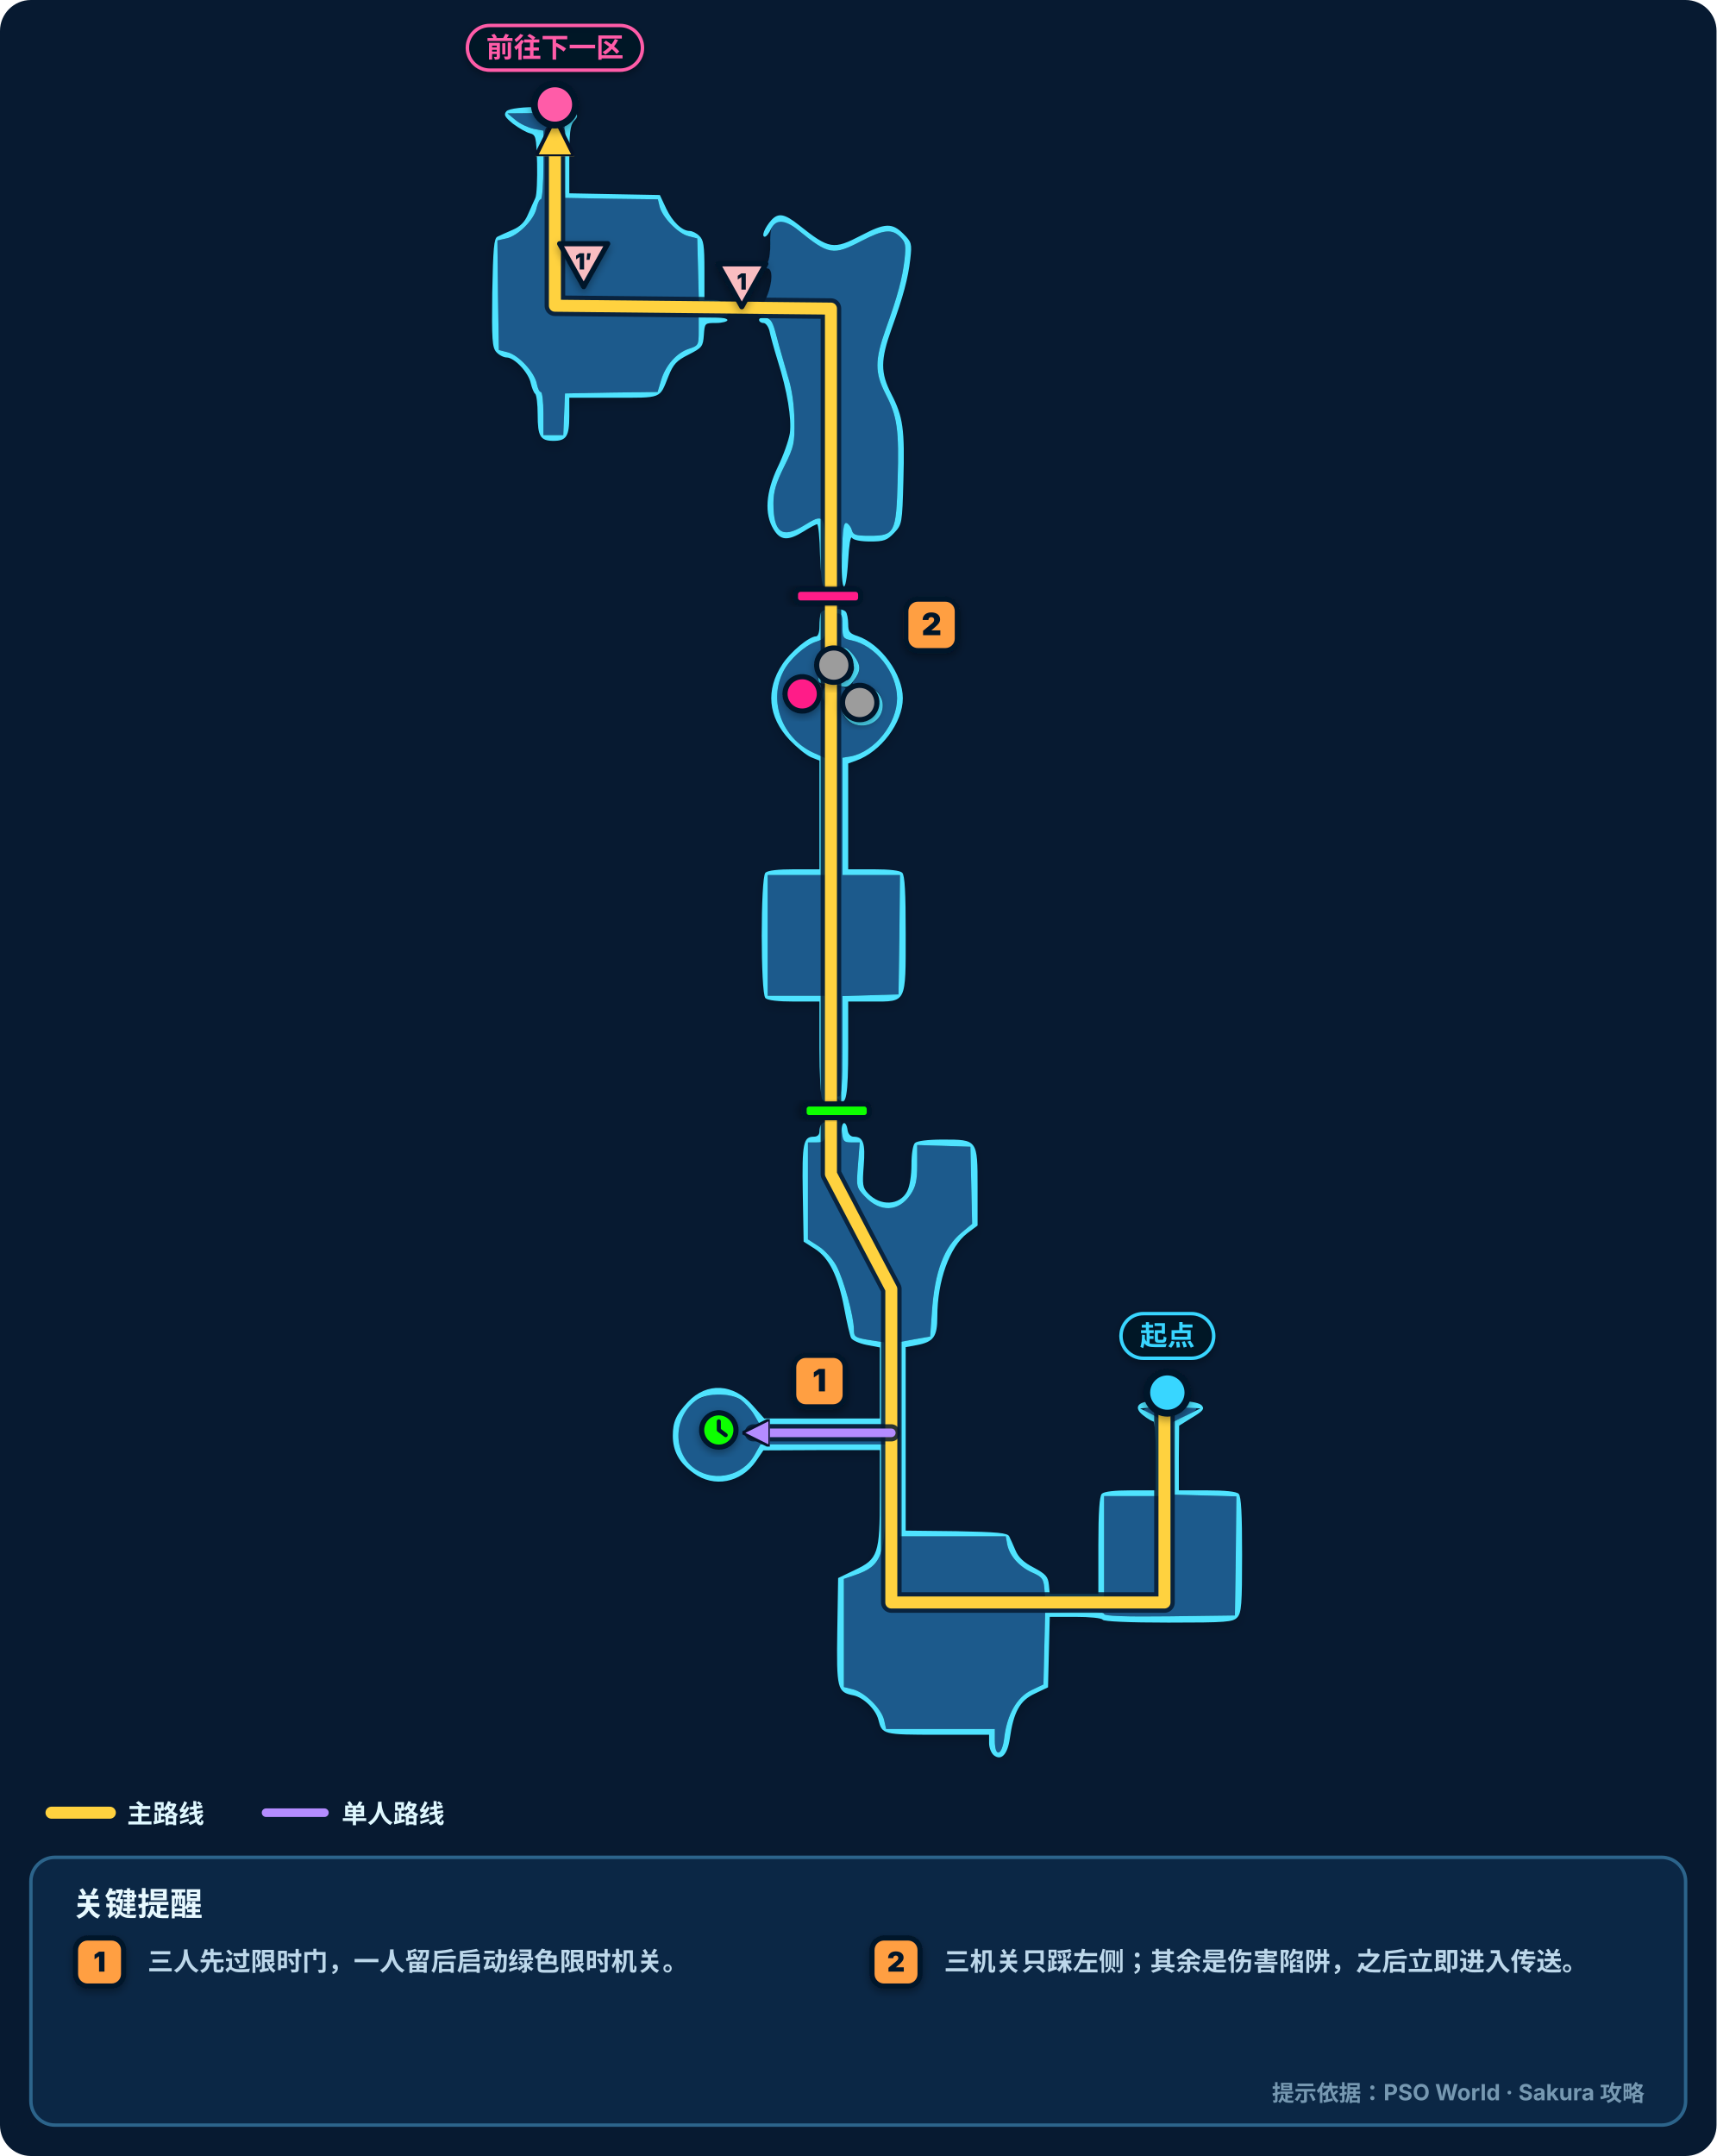
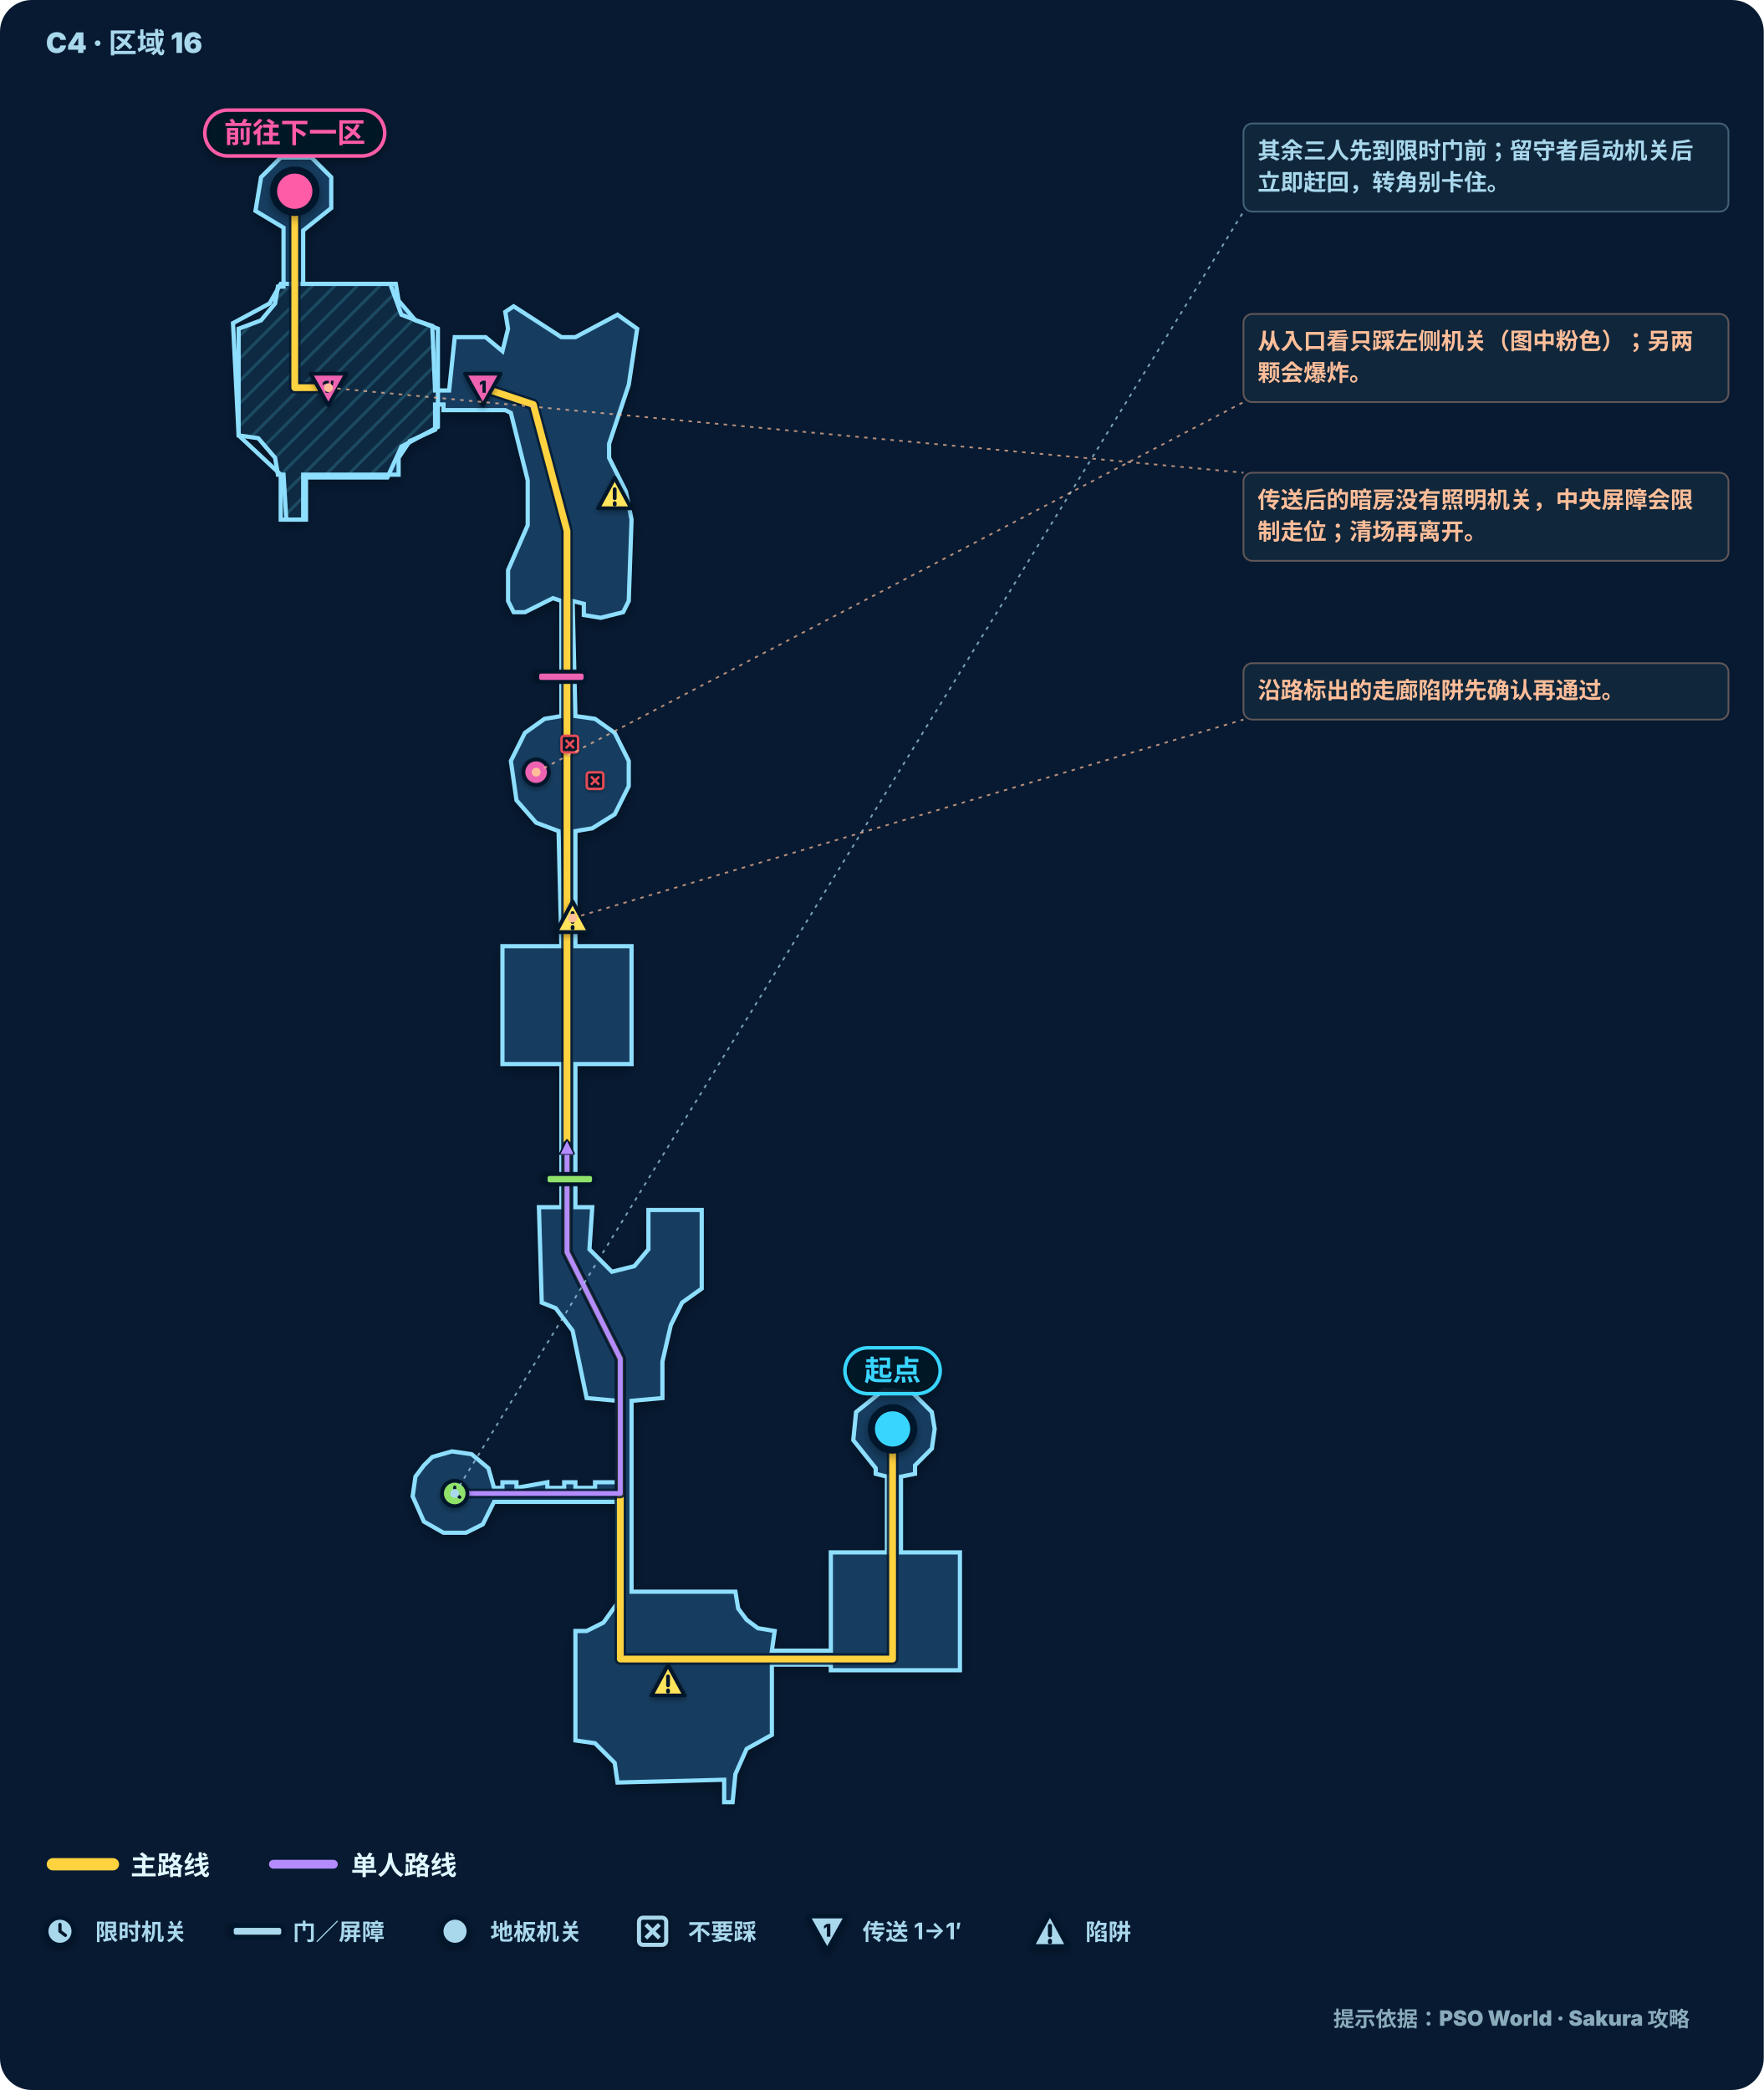
- <svg xmlns="http://www.w3.org/2000/svg" viewBox="0 0 1000 1256" role="img" aria-labelledby="title desc" shape-rendering="geometricPrecision">
+ <svg xmlns="http://www.w3.org/2000/svg" viewBox="0 0 1000 1185" role="img" aria-labelledby="title desc" shape-rendering="geometricPrecision">
  <defs>
    <filter id="shadow" x="-30%" y="-30%" width="160%" height="160%">
      <feDropShadow dx="0" dy="2" stdDeviation="2.5" flood-color="#000" flood-opacity=".35" />
    </filter>
-     <pattern id="dark-hatch" width="5.97" height="5.97" patternUnits="userSpaceOnUse" patternTransform="rotate(45)">
-       <rect width="5.97" height="5.97" fill="#000" fill-opacity=".25" />
-       <path d="M0 0V5.97" stroke="#4fe3ff" stroke-opacity=".25" stroke-width="1.791" />
+     <pattern id="dark-hatch" width="6.284" height="6.284" patternUnits="userSpaceOnUse" patternTransform="rotate(45)">
+       <rect width="6.284" height="6.284" fill="#000" fill-opacity=".25" />
+       <path d="M0 0V6.284" stroke="#4fe3ff" stroke-opacity=".25" stroke-width="1.885" />
    </pattern>
    <marker id="arrow-main" viewBox="0 0 10 10" refX="6" refY="5" markerWidth="3.2" markerHeight="3.2" orient="auto-start-reverse">
      <path d="M0 0 10 5 0 10Z" fill="#ffd23f" stroke="#061329" stroke-width="1" />
    </marker>
    <marker id="arrow-split" viewBox="0 0 10 10" refX="6" refY="5" markerWidth="3.2" markerHeight="3.2" orient="auto-start-reverse">
      <path d="M0 0 10 5 0 10Z" fill="#f5f7ff" stroke="#061329" stroke-width="1" />
    </marker>
    <marker id="arrow-solo" viewBox="0 0 10 10" refX="6" refY="5" markerWidth="3.2" markerHeight="3.2" orient="auto-start-reverse">
      <path d="M0 0 10 5 0 10Z" fill="#b48cff" stroke="#061329" stroke-width="1" />
    </marker>
  </defs>
-   <rect width="1000" height="1256" rx="18" fill="#071a31" />
-   <g transform="translate(237.856 24) scale(1.67504)">
+   <rect width="1000" height="1185" rx="18" fill="#071a31" />
+   <text x="26" y="30" text-anchor="start" fill="#a9d8ed" font-family="system-ui,-apple-system,sans-serif" font-size="16" font-weight="900">C4 · 区域 16</text>
+   <g transform="translate(85.9631 75) scale(1.59129)">
    <g filter="url(#shadow)">
-       <g transform="translate(0,597) scale(0.1,-0.1)" fill="#1f5a8c" stroke="none">
-         <path d="M374 5695 c16 -13 44 -26 63 -30 l33 -6 0 -119 c0 -66 -4 -120 -9 -120 -5 0 -11 -14 -15 -31 -8 -40 -65 -97 -105 -105 l-31 -7 2 -190 3 -191 31 -8 c38 -10 93 -69 101 -109 3 -16 9 -29 14 -29 5 0 9 -34 9 -75 l0 -75 35 0 34 0 3 73 3 72 161 3 161 2 12 40 c15 52 54 96 96 110 34 11 35 13 35 61 l0 49 50 0 c28 0 50 4 50 8 0 18 -26 32 -62 32 l-37 0 -3 117 -3 117 -31 8 c-36 9 -91 66 -100 103 l-6 25 -162 2 -161 3 -3 133 c-2 111 0 133 13 138 40 16 5 24 -97 24 l-113 -1 29 -24z M1270 5335 c-8 -9 -12 -37 -11 -66 1 -27 -3 -58 -9 -69 -6 -11 -7 -20 -2 -20 30 0 12 -95 -26 -142 -16 -19 -17 -17 32 -32 7 -3 21 -33 29 -68 9 -35 25 -94 37 -133 15 -46 22 -99 23 -155 1 -79 -1 -90 -36 -160 -28 -57 -37 -86 -37 -127 0 -102 30 -124 105 -78 71 44 72 42 79 -107 3 -73 6 -145 6 -160 1 -21 6 -28 20 -28 14 0 19 7 20 28 0 15 3 84 6 154 5 98 9 125 19 122 7 -3 15 -14 18 -25 4 -16 14 -19 61 -19 88 0 93 9 98 193 5 177 -1 221 -42 300 -38 74 -38 118 1 227 41 114 57 174 65 241 5 49 4 59 -15 78 -29 29 -58 26 -135 -14 -98 -51 -111 -49 -218 36 -45 36 -72 43 -88 24z M1450 3936 c0 -41 -2 -45 -33 -55 -38 -13 -91 -61 -112 -102 -54 -103 -5 -234 105 -284 l40 -18 0 -204 0 -203 -100 0 -100 0 0 -210 0 -210 100 0 100 0 0 -168 c0 -92 4 -181 8 -197 6 -18 5 -53 -2 -87 -10 -54 -12 -58 -38 -58 l-28 0 0 -168 0 -169 37 -24 c21 -13 49 -44 62 -68 25 -46 61 -176 61 -223 0 -24 4 -27 53 -35 l52 -8 3 -143 3 -142 -220 0 -219 0 -20 34 c-29 49 -66 70 -122 70 -82 0 -140 -59 -140 -142 0 -55 21 -95 63 -121 68 -42 161 -18 200 50 l22 39 218 0 217 0 0 -170 c0 -218 -13 -253 -107 -285 l-38 -13 0 -188 0 -188 32 -8 c42 -11 99 -68 108 -107 l7 -31 189 0 189 0 0 -40 c0 -62 26 -53 33 12 10 79 44 139 94 163 l42 20 3 125 3 125 103 3 c66 2 102 -1 102 -8 0 -7 73 -10 228 -8 l227 3 3 207 2 207 -107 3 -108 3 -3 128 -3 127 27 10 c14 6 35 17 47 25 18 13 10 14 -82 14 -103 -1 -115 -6 -61 -29 l30 -12 0 -134 0 -134 -100 0 -100 0 0 -180 0 -181 -102 3 -103 3 -3 36 c-3 31 -8 38 -42 53 -45 20 -79 58 -87 98 l-5 28 -184 0 -184 0 0 338 0 338 53 10 52 9 6 85 c10 142 42 226 104 277 l36 30 -3 134 -3 134 -92 3 -93 3 0 -69 c0 -55 -5 -76 -23 -103 -41 -61 -106 -64 -160 -6 -29 31 -29 33 -23 109 l6 78 -28 0 c-28 0 -30 3 -37 53 -11 70 -12 107 -2 107 4 0 7 79 7 175 l0 174 98 3 97 3 3 208 2 207 -100 0 -100 0 0 204 0 204 30 5 c83 17 160 114 160 202 0 89 -75 184 -158 201 -30 6 -32 9 -32 50 0 42 -1 44 -30 44 -29 0 -30 -2 -30 -44z m99 -102 c25 -32 26 -52 5 -82 -15 -21 -14 -22 20 -22 45 0 76 -29 76 -70 0 -40 -31 -70 -73 -70 -55 0 -88 53 -63 102 14 26 13 27 -16 37 -38 14 -58 14 -38 1 9 -6 10 -10 3 -10 -6 0 -14 -12 -16 -27 -4 -27 -4 -26 -6 4 0 17 -5 34 -10 37 -4 3 -8 25 -7 48 1 42 2 43 44 52 23 5 42 13 42 17 0 17 19 9 39 -17z" />
+       <g id="c4-floor" data-source="PSO World area_16.png">
+         <defs>
+           <clipPath id="c4-floor-clip">
+             <path d="M46 9L39 16L37 28L47 34L47 55L45 55L44 61L39 67L31 70L31 108L38 109L44 116L45 122L47 122L48 138L54 138L54 122L88 122L88 116L92 110L101 106L101 97L104 97L104 99L126 99L128 100L134 124L134 140L127 156L127 167L129 171L133 171L143 166L146 167L146 208L140 209L133 214L128 224L130 238L137 246L145 249L146 290L125 290L125 332L146 332L146 383L138 383L139 417L144 419L150 427L155 451L166 452L166 481L158 481L158 483L151 483L151 481L147 481L147 483L141 483L141 481L130 483L130 481L125 481L125 483L122 483L120 476L114 471L107 470L100 472L97 475L94 479L93 486L97 495L104 499L112 499L118 496L122 488L166 488L166 524L161 531L155 534L151 534L151 573L158 574L165 581L166 588L204 587L204 595L207 595L208 585L212 576L221 571L221 546L242 546L242 548L288 548L288 506L267 506L267 479L272 478L272 475L278 469L279 462L278 456L271 449L261 448L251 456L250 466L258 476L258 478L262 479L262 506L242 506L242 541L221 541L222 534L216 533L212 530L209 526L208 520L171 520L171 452L182 451L182 438L185 425L189 417L196 412L196 384L177 384L177 398L172 404L164 406L156 398L157 383L151 383L151 332L171 332L171 290L151 290L151 249L157 248L165 243L170 233L170 224L165 214L158 209L151 208L150 167L154 168L154 172L160 173L168 171L170 167L171 138L169 128L163 116L163 111L170 90L173 70L166 65L151 73L146 73L129 62L126 64L127 70L125 78L119 73L108 73L106 92L101 92L100 69L94 67L88 60L87 54L54 54L54 35L64 27L64 16L57 9Z" clip-rule="evenodd" />
+           </clipPath>
+           <pattern id="c4-dark-hatch" width="8" height="8" patternUnits="userSpaceOnUse">
+             <path d="M-2 2L2-2M0 8L8 0M6 10L10 6" fill="none" stroke="#4fe3ff" stroke-opacity=".18" stroke-width="1" />
+           </pattern>
+         </defs>
+         <path d="M46 9L39 16L37 28L47 34L47 55L45 55L44 61L39 67L31 70L31 108L38 109L44 116L45 122L47 122L48 138L54 138L54 122L88 122L88 116L92 110L101 106L101 97L104 97L104 99L126 99L128 100L134 124L134 140L127 156L127 167L129 171L133 171L143 166L146 167L146 208L140 209L133 214L128 224L130 238L137 246L145 249L146 290L125 290L125 332L146 332L146 383L138 383L139 417L144 419L150 427L155 451L166 452L166 481L158 481L158 483L151 483L151 481L147 481L147 483L141 483L141 481L130 483L130 481L125 481L125 483L122 483L120 476L114 471L107 470L100 472L97 475L94 479L93 486L97 495L104 499L112 499L118 496L122 488L166 488L166 524L161 531L155 534L151 534L151 573L158 574L165 581L166 588L204 587L204 595L207 595L208 585L212 576L221 571L221 546L242 546L242 548L288 548L288 506L267 506L267 479L272 478L272 475L278 469L279 462L278 456L271 449L261 448L251 456L250 466L258 476L258 478L262 479L262 506L242 506L242 541L221 541L222 534L216 533L212 530L209 526L208 520L171 520L171 452L182 451L182 438L185 425L189 417L196 412L196 384L177 384L177 398L172 404L164 406L156 398L157 383L151 383L151 332L171 332L171 290L151 290L151 249L157 248L165 243L170 233L170 224L165 214L158 209L151 208L150 167L154 168L154 172L160 173L168 171L170 167L171 138L169 128L163 116L163 111L170 90L173 70L166 65L151 73L146 73L129 62L126 64L127 70L125 78L119 73L108 73L106 92L101 92L100 69L94 67L88 60L87 54L54 54L54 35L64 27L64 16L57 9Z" fill="#173d60" fill-rule="evenodd" />
+         <g id="c4-dark-rooms" clip-path="url(#c4-floor-clip)">
+           <path d="M29 68L42 61L46 54L85 54L89 65L102 70L102 105L89 112L84 123L55 123L55 138L46 138L46 122L31 108Z" fill="#102b42" />
+           <path d="M29 68L42 61L46 54L85 54L89 65L102 70L102 105L89 112L84 123L55 123L55 138L46 138L46 122L31 108Z" fill="url(#c4-dark-hatch)" />
+         </g>
      </g>
    </g>
-     <g transform="translate(0,597) scale(0.1,-0.1)" fill="#4fe3ff" stroke="none">
-       <path d="M341 5726 c-10 -12 -5 -20 23 -43 20 -15 46 -30 58 -33 22 -6 23 -11 26 -105 1 -55 -1 -109 -6 -120 -5 -11 -17 -37 -26 -58 -11 -26 -27 -42 -53 -53 -21 -9 -45 -20 -53 -24 -12 -6 -15 -40 -18 -195 -2 -164 0 -190 14 -206 10 -11 26 -19 36 -19 27 0 77 -53 84 -90 4 -17 11 -33 15 -36 5 -3 9 -36 9 -73 0 -75 9 -91 55 -91 45 0 55 16 55 87 l0 63 154 0 c171 0 159 -5 191 75 17 42 28 54 70 75 47 24 50 28 53 68 3 42 3 42 43 42 21 0 39 5 39 10 0 6 -22 10 -50 10 l-50 0 0 -49 c0 -48 -1 -50 -35 -61 -42 -14 -81 -58 -96 -110 l-12 -40 -161 -2 -161 -3 -3 -72 -3 -73 -34 0 -35 0 0 75 c0 41 -4 75 -9 75 -5 0 -11 13 -14 29 -8 40 -63 99 -101 109 l-31 8 -3 191 -2 190 31 7 c40 8 97 65 105 105 4 17 10 31 15 31 5 0 9 54 9 120 l0 119 -33 6 c-19 4 -47 17 -63 30 l-29 24 113 1 c102 0 137 -8 97 -24 -13 -5 -15 -27 -13 -138 l3 -133 161 -3 162 -2 6 -25 c9 -37 64 -94 100 -103 l31 -8 3 -117 3 -117 39 0 c22 0 40 5 40 10 0 6 -13 10 -30 10 l-30 0 0 103 c0 88 -3 106 -18 120 -10 10 -25 17 -33 17 -27 0 -60 32 -82 78 l-22 47 -158 3 -157 3 0 116 c0 94 3 120 16 135 14 14 14 20 4 33 -17 21 -222 22 -239 1z M1263 5348 c-24 -27 -36 -58 -23 -58 5 0 15 12 22 28 17 34 48 32 95 -6 106 -86 121 -88 219 -37 77 40 106 43 135 14 19 -19 20 -29 15 -78 -8 -67 -24 -127 -65 -241 -39 -109 -39 -153 -1 -227 41 -79 47 -123 42 -300 -5 -184 -10 -193 -98 -193 -47 0 -57 3 -61 19 -3 11 -11 22 -18 25 -11 4 -14 -19 -17 -110 -4 -137 14 -152 22 -18 3 51 8 84 13 77 5 -8 30 -13 64 -13 48 0 58 4 83 30 27 29 28 32 32 182 5 178 -1 222 -42 301 -38 74 -38 118 1 227 41 114 57 174 65 242 6 54 5 59 -24 88 -39 39 -64 38 -146 -5 -98 -51 -111 -49 -218 36 -49 39 -71 43 -95 17z M1220 5001 c0 -6 7 -11 15 -11 8 0 17 -12 21 -27 3 -16 16 -63 29 -105 33 -104 49 -202 42 -252 -4 -24 -22 -76 -42 -117 -42 -88 -47 -163 -15 -216 24 -40 50 -42 105 -8 22 14 43 25 47 25 4 0 9 -48 10 -107 2 -59 7 -108 13 -110 6 -2 9 40 7 117 -4 136 -6 139 -77 95 -75 -46 -105 -24 -105 78 0 41 9 70 37 127 35 70 37 81 36 160 -1 56 -8 109 -23 155 -11 39 -29 99 -38 135 -14 54 -21 66 -39 68 -13 2 -23 -1 -23 -7z M1435 3982 c-3 -7 -5 -29 -5 -48 0 -20 -5 -34 -12 -34 -24 0 -89 -54 -117 -97 -59 -89 -50 -183 25 -263 25 -26 58 -53 74 -60 l30 -12 0 -189 0 -189 -88 0 c-55 0 -92 -4 -100 -12 -17 -17 -17 -419 0 -436 8 -8 45 -12 100 -12 l88 0 0 -162 c0 -90 4 -170 10 -178 5 -8 10 -12 12 -10 2 3 2 87 0 188 l-3 182 -99 0 -100 0 0 210 0 210 100 0 100 0 0 203 0 204 -40 18 c-110 50 -159 181 -105 284 21 41 74 89 112 102 31 10 33 14 33 55 0 42 1 44 30 44 29 0 30 -2 30 -44 0 -41 2 -44 32 -50 83 -17 158 -112 158 -201 0 -88 -77 -185 -160 -202 l-30 -5 0 -204 0 -204 100 0 100 0 -2 -207 -3 -208 -97 -3 -98 -3 0 -174 c0 -130 -3 -175 -12 -175 -9 0 -9 -3 0 -12 25 -25 32 16 32 180 l0 162 83 0 c121 0 117 -8 117 236 0 142 -3 203 -12 212 -8 8 -45 12 -100 12 l-88 0 0 184 0 184 28 10 c86 31 162 132 162 217 0 84 -77 189 -157 216 -28 9 -33 15 -33 42 0 18 -4 37 -8 42 -11 16 -80 14 -87 -3z M1510 3851 c0 -4 -19 -12 -42 -17 -43 -9 -43 -9 -43 -54 0 -43 1 -45 30 -45 17 -1 40 -4 51 -8 17 -6 27 -2 43 19 26 34 26 54 0 88 -20 26 -39 34 -39 17z m40 -61 c0 -9 -6 -24 -12 -33 -11 -14 -19 -14 -55 -4 -34 9 -43 16 -43 34 0 17 7 23 35 29 19 3 38 11 42 17 8 12 33 -20 33 -43z M1444 3716 c-3 -8 -4 -23 -1 -33 3 -12 5 -9 6 9 0 14 7 29 14 31 9 4 9 6 -1 6 -7 1 -15 -5 -18 -13z M1525 3710 c-42 -46 -10 -120 52 -120 42 0 73 30 73 70 0 62 -84 95 -125 50z m93 -12 c7 -7 12 -24 12 -38 0 -35 -17 -50 -57 -50 -27 0 -35 5 -43 25 -6 16 -6 34 0 50 8 20 16 25 43 25 18 0 38 -5 45 -12z M1437 2203 c-4 -3 -7 -15 -7 -25 0 -11 -7 -18 -19 -18 -37 0 -42 -21 -39 -196 l3 -169 39 -25 c50 -32 81 -95 102 -206 9 -49 20 -96 24 -104 4 -8 28 -19 53 -24 l47 -9 0 -124 0 -123 -201 0 -201 0 -40 45 c-67 77 -159 82 -225 13 -42 -45 -53 -70 -53 -118 0 -54 22 -94 72 -130 71 -52 165 -34 217 41 l26 38 203 1 202 0 0 -160 c0 -201 -6 -219 -87 -257 l-58 -28 -3 -184 c-3 -202 0 -213 56 -224 35 -7 78 -49 87 -85 13 -51 15 -52 206 -52 l179 0 0 -29 c0 -16 7 -34 16 -42 26 -21 48 2 56 57 13 93 35 133 87 157 l46 22 3 123 3 122 89 0 c49 0 92 -4 95 -10 4 -6 91 -10 229 -10 203 0 224 2 239 18 15 16 17 46 17 218 0 142 -3 203 -12 212 -8 8 -47 12 -110 12 l-98 0 0 113 1 112 45 28 c38 23 44 30 34 42 -14 17 -110 21 -110 6 0 -6 24 -11 53 -13 l52 -3 -48 -24 -48 -23 3 -127 3 -126 108 -3 107 -3 -2 -207 -3 -207 -227 -3 c-155 -2 -228 1 -228 8 0 7 -36 10 -102 8 l-103 -3 -3 -125 -3 -125 -42 -20 c-50 -24 -84 -84 -94 -163 -7 -65 -33 -74 -33 -12 l0 40 -189 0 -189 0 -7 31 c-9 39 -66 96 -108 107 l-32 8 0 188 0 188 38 13 c94 32 107 67 107 285 l0 170 -217 0 -218 0 -22 -39 c-39 -68 -132 -92 -200 -50 -86 53 -84 188 3 245 35 23 113 23 149 0 14 -10 36 -33 47 -52 l20 -34 219 0 220 0 -3 142 -3 143 -52 8 c-49 8 -53 11 -53 35 0 47 -36 177 -61 223 -13 24 -41 55 -62 68 l-37 24 0 169 0 168 29 0 c25 0 29 4 33 35 4 34 -1 43 -15 28z M1508 2175 c4 -31 7 -35 33 -35 l29 0 -6 -78 c-6 -76 -6 -78 23 -109 54 -58 119 -55 160 6 18 27 23 48 23 103 l0 69 93 -3 92 -3 3 -134 3 -134 -36 -30 c-62 -51 -94 -135 -104 -277 l-6 -85 -52 -9 -53 -10 0 -338 0 -338 184 0 184 0 5 -28 c8 -40 42 -78 87 -98 34 -15 39 -22 42 -53 l3 -36 103 -3 102 -3 0 181 0 180 100 0 100 0 0 133 0 133 -37 20 -38 19 43 3 c53 4 56 22 3 22 -54 0 -70 -22 -35 -49 15 -12 31 -21 35 -21 5 0 9 -54 9 -120 l0 -120 -88 0 c-55 0 -92 -4 -100 -12 -8 -8 -12 -63 -12 -180 l0 -168 -84 0 -85 0 -3 32 c-3 28 -11 37 -52 59 -35 18 -54 36 -64 60 -8 19 -18 41 -22 49 -6 12 -39 15 -184 18 l-176 2 0 319 0 319 38 7 c59 11 72 29 72 99 0 125 43 243 104 290 l36 27 0 133 c0 166 0 166 -121 166 -53 0 -90 -5 -97 -12 -7 -7 -12 -39 -12 -75 0 -38 -6 -76 -15 -93 -25 -49 -93 -53 -136 -7 -19 20 -20 30 -15 96 6 78 -1 101 -35 101 -10 0 -19 9 -21 22 -5 38 -24 31 -20 -7z" />
+     <g id="c4-walls" fill="none" stroke="#8edfff" stroke-width="1.5" stroke-linejoin="miter">
+       <path d="M46 9L39 16L37 28L47 34L47 55L45 55L44 61L39 67L31 70L31 108L38 109L44 116L45 122L47 122L48 138L54 138L54 122L88 122L88 116L92 110L101 106L101 97L104 97L104 99L126 99L128 100L134 124L134 140L127 156L127 167L129 171L133 171L143 166L146 167L146 208L140 209L133 214L128 224L130 238L137 246L145 249L146 290L125 290L125 332L146 332L146 383L138 383L139 417L144 419L150 427L155 451L166 452L166 481L158 481L158 483L151 483L151 481L147 481L147 483L141 483L141 481L130 483L130 481L125 481L125 483L122 483L120 476L114 471L107 470L100 472L97 475L94 479L93 486L97 495L104 499L112 499L118 496L122 488L166 488L166 524L161 531L155 534L151 534L151 573L158 574L165 581L166 588L204 587L204 595L207 595L208 585L212 576L221 571L221 546L242 546L242 548L288 548L288 506L267 506L267 479L272 478L272 475L278 469L279 462L278 456L271 449L261 448L251 456L250 466L258 476L258 478L262 479L262 506L242 506L242 541L221 541L222 534L216 533L212 530L209 526L208 520L171 520L171 452L182 451L182 438L185 425L189 417L196 412L196 384L177 384L177 398L172 404L164 406L156 398L157 383L151 383L151 332L171 332L171 290L151 290L151 249L157 248L165 243L170 233L170 224L165 214L158 209L151 208L150 167L154 168L154 172L160 173L168 171L170 167L171 138L169 128L163 116L163 111L170 90L173 70L166 65L151 73L146 73L129 62L126 64L127 70L125 78L119 73L108 73L106 92L101 92L100 69L94 67L88 60L87 54L54 54L54 35L64 27L64 16L57 9Z" />
+       <path d="M29 68L42 61L46 54L85 54L89 65L102 70L102 105L89 112L84 123L55 123L55 138L46 138L46 122L31 108Z" />
+       <path d="" />
    </g>
-     <path d="M263 477 L263 543 L168 543 L168 434 L158 415 L147 394 L147 93 L51 92 L51 32" fill="none" stroke="#071a31" stroke-opacity=".85" stroke-width="7.164" stroke-linecap="round" stroke-linejoin="round" />
-     <path data-role="main" d="M263 477 L263 543 L168 543 L168 434 L158 415 L147 394 L147 93 L51 92 L51 32" fill="none" stroke="#ffd23f" stroke-width="4.179" stroke-linecap="round" stroke-linejoin="round" marker-end="url(#arrow-main)" />
-     <path d="M168 484 L120 484" fill="none" stroke="#071a31" stroke-opacity=".85" stroke-width="5.97" stroke-linecap="round" stroke-linejoin="round" />
-     <path data-role="solo" d="M168 484 L120 484" fill="none" stroke="#b48cff" stroke-width="2.985" stroke-linecap="round" stroke-linejoin="round" marker-end="url(#arrow-solo)" />
-     <g transform="translate(108 483) scale(0.597)" stroke="#061329" stroke-width="3" stroke-linejoin="round" filter="url(#shadow)">
-       <circle r="10" fill="#0fff00" />
+     <path d="M264 462 L264 544 L167 544 L167 437 L148 399 L148 312 L148 227 L148 142 L136 97 L118 91" fill="none" stroke="#071a31" stroke-opacity=".85" stroke-width="4.148" stroke-linecap="round" stroke-linejoin="round" />
+     <path data-role="main" d="M264 462 L264 544 L167 544 L167 437 L148 399 L148 312 L148 227 L148 142 L136 97 L118 91" fill="none" stroke="#ffd23f" stroke-width="2.419" stroke-linecap="round" stroke-linejoin="round" />
+     <path d="M63 91 L51 91 L51 21" fill="none" stroke="#071a31" stroke-opacity=".85" stroke-width="4.148" stroke-linecap="round" stroke-linejoin="round" />
+     <path data-role="main" d="M63 91 L51 91 L51 21" fill="none" stroke="#ffd23f" stroke-width="2.419" stroke-linecap="round" stroke-linejoin="round" marker-end="url(#arrow-main)" />
+     <path d="M167 485 L108 485 L167 485 L167 437 L148 399 L148 361" fill="none" stroke="#071a31" stroke-opacity=".85" stroke-width="3.456" stroke-linecap="round" stroke-linejoin="round" />
+     <path data-role="solo" d="M167 485 L108 485 L167 485 L167 437 L148 399 L148 361" fill="none" stroke="#b48cff" stroke-width="1.728" stroke-linecap="round" stroke-linejoin="round" marker-end="url(#arrow-solo)" />
+     <g transform="translate(108 485) scale(0.452463)" stroke="#061329" stroke-width="3" stroke-linejoin="round" filter="url(#shadow)">
+       <circle r="10" fill="#8ee26b" />
      <path d="M0-5V0l4 3" fill="none" stroke="#061329" stroke-width="2.4" stroke-linecap="round" />
    </g>
-     <g transform="translate(149 372) scale(0.597) rotate(90)" stroke="#061329" stroke-width="3" stroke-linejoin="round" filter="url(#shadow)">
-       <rect x="-4" y="-19" width="8" height="38" rx="3" fill="#0fff00" />
+     <g transform="translate(149 373) scale(0.452463) rotate(90)" stroke="#061329" stroke-width="3" stroke-linejoin="round" filter="url(#shadow)">
+       <rect x="-4" y="-19" width="8" height="38" rx="3" fill="#8ee26b" />
    </g>
-     <g transform="translate(137 227) scale(0.597)" stroke="#061329" stroke-width="3" stroke-linejoin="round" filter="url(#shadow)">
-       <circle r="10" fill="#ff1f88" />
+     <g transform="translate(137 228) scale(0.452463)" stroke="#061329" stroke-width="3" stroke-linejoin="round" filter="url(#shadow)">
+       <circle r="10" fill="#ed64b2" />
    </g>
-     <g transform="translate(148 217) scale(0.597)" stroke="#061329" stroke-width="3" stroke-linejoin="round" filter="url(#shadow)">
-       <circle r="10" fill="#9c9c9c" />
+     <g transform="translate(149 218) scale(0.294101)" stroke="#061329" stroke-width="3" stroke-linejoin="round" filter="url(#shadow)">
+       <rect x="-10" y="-10" width="20" height="20" rx="3" fill="#061329" stroke="#e64c55" />
+       <path d="M-5-5 5 5M-5 5 5-5" stroke="#e64c55" stroke-width="3" />
    </g>
-     <g transform="translate(157 230) scale(0.597)" stroke="#061329" stroke-width="3" stroke-linejoin="round" filter="url(#shadow)">
-       <circle r="10" fill="#9c9c9c" />
+     <g transform="translate(158 231) scale(0.294101)" stroke="#061329" stroke-width="3" stroke-linejoin="round" filter="url(#shadow)">
+       <rect x="-10" y="-10" width="20" height="20" rx="3" fill="#061329" stroke="#e64c55" />
+       <path d="M-5-5 5 5M-5 5 5-5" stroke="#e64c55" stroke-width="3" />
    </g>
-     <g transform="translate(146 193) scale(0.597) rotate(90)" stroke="#061329" stroke-width="3" stroke-linejoin="round" filter="url(#shadow)">
-       <rect x="-4" y="-19" width="8" height="38" rx="3" fill="#ff1f88" />
+     <g transform="translate(146 194) scale(0.452463) rotate(90)" stroke="#061329" stroke-width="3" stroke-linejoin="round" filter="url(#shadow)">
+       <rect x="-4" y="-19" width="8" height="38" rx="3" fill="#ed64b2" />
    </g>
-     <g transform="translate(116 84) scale(0.597)" stroke="#061329" stroke-width="3" stroke-linejoin="round" filter="url(#shadow)">
-       <path d="M-14-11H14L0 14Z" fill="#f9bdc1" />
+     <g transform="translate(118 91) scale(0.452463)" stroke="#061329" stroke-width="3" stroke-linejoin="round" filter="url(#shadow)">
+       <path d="M-14-11H14L0 14Z" fill="#ed64b2" />
      <text y="4" text-anchor="middle" font-family="system-ui,-apple-system,sans-serif" font-size="13" font-weight="950" fill="#061329" stroke="none">1</text>
    </g>
-     <g transform="translate(61 77) scale(0.597)" stroke="#061329" stroke-width="3" stroke-linejoin="round" filter="url(#shadow)">
-       <path d="M-14-11H14L0 14Z" fill="#f9bdc1" />
+     <g transform="translate(63 91) scale(0.452463)" stroke="#061329" stroke-width="3" stroke-linejoin="round" filter="url(#shadow)">
+       <path d="M-14-11H14L0 14Z" fill="#ed64b2" />
      <text y="4" text-anchor="middle" font-family="system-ui,-apple-system,sans-serif" font-size="13" font-weight="950" fill="#061329" stroke="none">1′</text>
    </g>
+     <g transform="translate(165 129) scale(0.452463)" stroke="#061329" stroke-width="3" stroke-linejoin="round" filter="url(#shadow)">
+       <path d="M0-13 13 11H-13Z" fill="#ffe45c" />
+       <path d="M0-4V3M0 7v1" stroke-linecap="round" />
+     </g>
+     <g transform="translate(150 280) scale(0.452463)" stroke="#061329" stroke-width="3" stroke-linejoin="round" filter="url(#shadow)">
+       <path d="M0-13 13 11H-13Z" fill="#ffe45c" />
+       <path d="M0-4V3M0 7v1" stroke-linecap="round" />
+     </g>
+     <g transform="translate(184 552) scale(0.452463)" stroke="#061329" stroke-width="3" stroke-linejoin="round" filter="url(#shadow)">
+       <path d="M0-13 13 11H-13Z" fill="#ffe45c" />
+       <path d="M0-4V3M0 7v1" stroke-linecap="round" />
+     </g>
  </g>
-   <g transform="translate(477.387 804.57)" filter="url(#shadow)">
-     <rect x="-15" y="-15" width="30" height="30" rx="7" fill="#ff9f43" stroke="#061329" stroke-width="3" />
-     <text x="0" y="6" text-anchor="middle" fill="#061329" font-family="system-ui,-apple-system,sans-serif" font-size="18" font-weight="950">1</text>
-   </g>
-   <g transform="translate(542.714 364.034)" filter="url(#shadow)">
-     <rect x="-15" y="-15" width="30" height="30" rx="7" fill="#ff9f43" stroke="#061329" stroke-width="3" />
-     <text x="0" y="6" text-anchor="middle" fill="#061329" font-family="system-ui,-apple-system,sans-serif" font-size="18" font-weight="950">2</text>
-   </g>
-   <g transform="translate(680.067 811.27)" filter="url(#shadow)">
+   <g transform="translate(506.064 810.176)" filter="url(#shadow)">
    <circle r="12" fill="#39d6ff" stroke="#061329" stroke-width="4" />
    <rect x="-27" y="-46" width="54" height="26" rx="13" fill="#061329" fill-opacity=".9" stroke="#39d6ff" stroke-width="2" />
    <text x="0" y="-27.5" text-anchor="middle" fill="#39d6ff" font-family="system-ui,-apple-system,sans-serif" font-size="16" font-weight="900">起点</text>
  </g>
-   <g transform="translate(323.283 60.8509)" filter="url(#shadow)">
+   <g transform="translate(167.119 108.417)" filter="url(#shadow)">
    <circle r="12" fill="#ff5ca8" stroke="#061329" stroke-width="4" />
    <rect x="-51" y="-46" width="102" height="26" rx="13" fill="#061329" fill-opacity=".9" stroke="#ff5ca8" stroke-width="2" />
    <text x="0" y="-27.5" text-anchor="middle" fill="#ff5ca8" font-family="system-ui,-apple-system,sans-serif" font-size="16" font-weight="900">前往下一区</text>
  </g>
-   <path d="M30 1056h34" stroke="#ffd23f" stroke-width="7" stroke-linecap="round" />
-   <text x="74" y="1062" text-anchor="start" fill="#dff8ff" font-family="system-ui,-apple-system,sans-serif" font-size="15" font-weight="800">主路线</text>
-   <path d="M155 1056h34" stroke="#b48cff" stroke-width="5" stroke-linecap="round" />
-   <text x="199" y="1062" text-anchor="start" fill="#dff8ff" font-family="system-ui,-apple-system,sans-serif" font-size="15" font-weight="800">单人路线</text>
-   <g transform="translate(18 1082)">
-     <rect width="964" height="156" rx="14" fill="#0b2745" stroke="#2c648b" stroke-width="2" />
-     <text x="24" y="34" text-anchor="start" fill="#e7f9ff" font-family="system-ui,-apple-system,sans-serif" font-size="19" font-weight="900">关键提醒</text>
-     <g transform="translate(40 61)" filter="url(#shadow)">
-       <rect x="-14" y="-14" width="28" height="28" rx="7" fill="#ff9f43" stroke="#061329" stroke-width="3" />
-       <text x="0" y="5.6" text-anchor="middle" fill="#061329" font-family="system-ui,-apple-system,sans-serif" font-size="16" font-weight="950">1</text>
-     </g>
-     <text x="68" y="66" fill="#bcd7ea" font-family="system-ui,-apple-system,sans-serif" font-size="15" font-weight="650">
-       <tspan x="68" dy="0">三人先过限时门，一人留后启动绿色限时机关。</tspan>
-     </text>
-     <g transform="translate(504 61)" filter="url(#shadow)">
-       <rect x="-14" y="-14" width="28" height="28" rx="7" fill="#ff9f43" stroke="#061329" stroke-width="3" />
-       <text x="0" y="5.6" text-anchor="middle" fill="#061329" font-family="system-ui,-apple-system,sans-serif" font-size="16" font-weight="950">2</text>
-     </g>
-     <text x="532" y="66" fill="#bcd7ea" font-family="system-ui,-apple-system,sans-serif" font-size="15" font-weight="650">
-       <tspan x="532" dy="0">三机关只踩左侧；其余是伤害陷阱，之后立即进入传送。</tspan>
-     </text>
-     <text x="940" y="142" text-anchor="end" fill="#7698b1" font-family="system-ui,-apple-system,sans-serif" font-size="13" font-weight="650">提示依据：PSO World · Sakura 攻略</text>
+   <path d="M257.822 846.776L705 120" fill="none" stroke="#a9d8ed" stroke-opacity=".7" stroke-width="1" stroke-dasharray="2 3" />
+   <circle cx="257.822" cy="846.776" r="2.5" fill="#a9d8ed" />
+   <path d="M303.97 437.814L705 228" fill="none" stroke="#ffbe99" stroke-opacity=".7" stroke-width="1" stroke-dasharray="2 3" />
+   <circle cx="303.97" cy="437.814" r="2.5" fill="#ffbe99" />
+   <path d="M186.214 219.807L705 268" fill="none" stroke="#ffbe99" stroke-opacity=".7" stroke-width="1" stroke-dasharray="2 3" />
+   <circle cx="186.214" cy="219.807" r="2.5" fill="#ffbe99" />
+   <path d="M324.657 520.561L705 408" fill="none" stroke="#ffbe99" stroke-opacity=".7" stroke-width="1" stroke-dasharray="2 3" />
+   <circle cx="324.657" cy="520.561" r="2.5" fill="#ffbe99" />
+   <g data-callout="timed-gate-runner">
+     <rect data-callout-box="" x="705" y="70" width="275" height="50" rx="5" fill="#10263a" stroke="#a9d8ed" stroke-opacity=".35" />
+     <text x="713" y="90" text-anchor="start" fill="#a9d8ed" font-family="system-ui,-apple-system,sans-serif" font-size="13" font-weight="650">其余三人先到限时门前；留守者启动机关后</text>
+     <text x="713" y="108" text-anchor="start" fill="#a9d8ed" font-family="system-ui,-apple-system,sans-serif" font-size="13" font-weight="650">立即赶回，转角别卡住。</text>
  </g>
+   <g data-callout="left-pad-only">
+     <rect data-callout-box="" x="705" y="178" width="275" height="50" rx="5" fill="#10263a" stroke="#ffbe99" stroke-opacity=".35" />
+     <text x="713" y="198" text-anchor="start" fill="#ffbe99" font-family="system-ui,-apple-system,sans-serif" font-size="13" font-weight="650">从入口看只踩左侧机关（图中粉色）；另两</text>
+     <text x="713" y="216" text-anchor="start" fill="#ffbe99" font-family="system-ui,-apple-system,sans-serif" font-size="13" font-weight="650">颗会爆炸。</text>
+   </g>
+   <g data-callout="dark-room-no-light">
+     <rect data-callout-box="" x="705" y="268" width="275" height="50" rx="5" fill="#10263a" stroke="#ffbe99" stroke-opacity=".35" />
+     <text x="713" y="288" text-anchor="start" fill="#ffbe99" font-family="system-ui,-apple-system,sans-serif" font-size="13" font-weight="650">传送后的暗房没有照明机关，中央屏障会限</text>
+     <text x="713" y="306" text-anchor="start" fill="#ffbe99" font-family="system-ui,-apple-system,sans-serif" font-size="13" font-weight="650">制走位；清场再离开。</text>
+   </g>
+   <g data-callout="route-traps">
+     <rect data-callout-box="" x="705" y="376" width="275" height="32" rx="5" fill="#10263a" stroke="#ffbe99" stroke-opacity=".35" />
+     <text x="713" y="396" text-anchor="start" fill="#ffbe99" font-family="system-ui,-apple-system,sans-serif" font-size="13" font-weight="650">沿路标出的走廊陷阱先确认再通过。</text>
+   </g>
+   <path d="M30 1057h34" stroke="#ffd23f" stroke-width="7" stroke-linecap="round" />
+   <text x="74" y="1063" text-anchor="start" fill="#dff8ff" font-family="system-ui,-apple-system,sans-serif" font-size="15" font-weight="800">主路线</text>
+   <path d="M155 1057h34" stroke="#b48cff" stroke-width="5" stroke-linecap="round" />
+   <text x="199" y="1063" text-anchor="start" fill="#dff8ff" font-family="system-ui,-apple-system,sans-serif" font-size="15" font-weight="800">单人路线</text>
+   <g transform="translate(34 1095) scale(0.769231)" stroke="#061329" stroke-width="3" stroke-linejoin="round" filter="url(#shadow)">
+     <circle r="10" fill="#a9d8ed" />
+     <path d="M0-5V0l4 3" fill="none" stroke="#061329" stroke-width="2.4" stroke-linecap="round" />
+   </g>
+   <text x="54" y="1100" text-anchor="start" fill="#a9d8ed" font-family="system-ui,-apple-system,sans-serif" font-size="13" font-weight="650">限时机关</text>
+   <g transform="translate(146 1095) scale(0.769231) rotate(90)" stroke="#061329" stroke-width="3" stroke-linejoin="round" filter="url(#shadow)">
+     <rect x="-4" y="-19" width="8" height="38" rx="3" fill="#a9d8ed" />
+   </g>
+   <text x="166" y="1100" text-anchor="start" fill="#a9d8ed" font-family="system-ui,-apple-system,sans-serif" font-size="13" font-weight="650">门／屏障</text>
+   <g transform="translate(258 1095) scale(0.769231)" stroke="#061329" stroke-width="3" stroke-linejoin="round" filter="url(#shadow)">
+     <circle r="10" fill="#a9d8ed" />
+   </g>
+   <text x="278" y="1100" text-anchor="start" fill="#a9d8ed" font-family="system-ui,-apple-system,sans-serif" font-size="13" font-weight="650">地板机关</text>
+   <g transform="translate(370 1095) scale(0.769231)" stroke="#061329" stroke-width="3" stroke-linejoin="round" filter="url(#shadow)">
+     <rect x="-10" y="-10" width="20" height="20" rx="3" fill="#061329" stroke="#a9d8ed" />
+     <path d="M-5-5 5 5M-5 5 5-5" stroke="#a9d8ed" stroke-width="3" />
+   </g>
+   <text x="390" y="1100" text-anchor="start" fill="#a9d8ed" font-family="system-ui,-apple-system,sans-serif" font-size="13" font-weight="650">不要踩</text>
+   <g transform="translate(469 1095) scale(0.769231)" stroke="#061329" stroke-width="3" stroke-linejoin="round" filter="url(#shadow)">
+     <path d="M-14-11H14L0 14Z" fill="#a9d8ed" />
+     <text y="4" text-anchor="middle" font-family="system-ui,-apple-system,sans-serif" font-size="13" font-weight="950" fill="#061329" stroke="none">1</text>
+   </g>
+   <text x="489" y="1100" text-anchor="start" fill="#a9d8ed" font-family="system-ui,-apple-system,sans-serif" font-size="13" font-weight="650">传送 1→1′</text>
+   <g transform="translate(595.3 1095) scale(0.769231)" stroke="#061329" stroke-width="3" stroke-linejoin="round" filter="url(#shadow)">
+     <path d="M0-13 13 11H-13Z" fill="#a9d8ed" />
+     <path d="M0-4V3M0 7v1" stroke-linecap="round" />
+   </g>
+   <text x="615.3" y="1100" text-anchor="start" fill="#a9d8ed" font-family="system-ui,-apple-system,sans-serif" font-size="13" font-weight="650">陷阱</text>
+   <text x="958" y="1149" text-anchor="end" fill="#8aabba" font-family="system-ui,-apple-system,sans-serif" font-size="12" font-weight="900">提示依据：PSO World · Sakura 攻略</text>
</svg>
